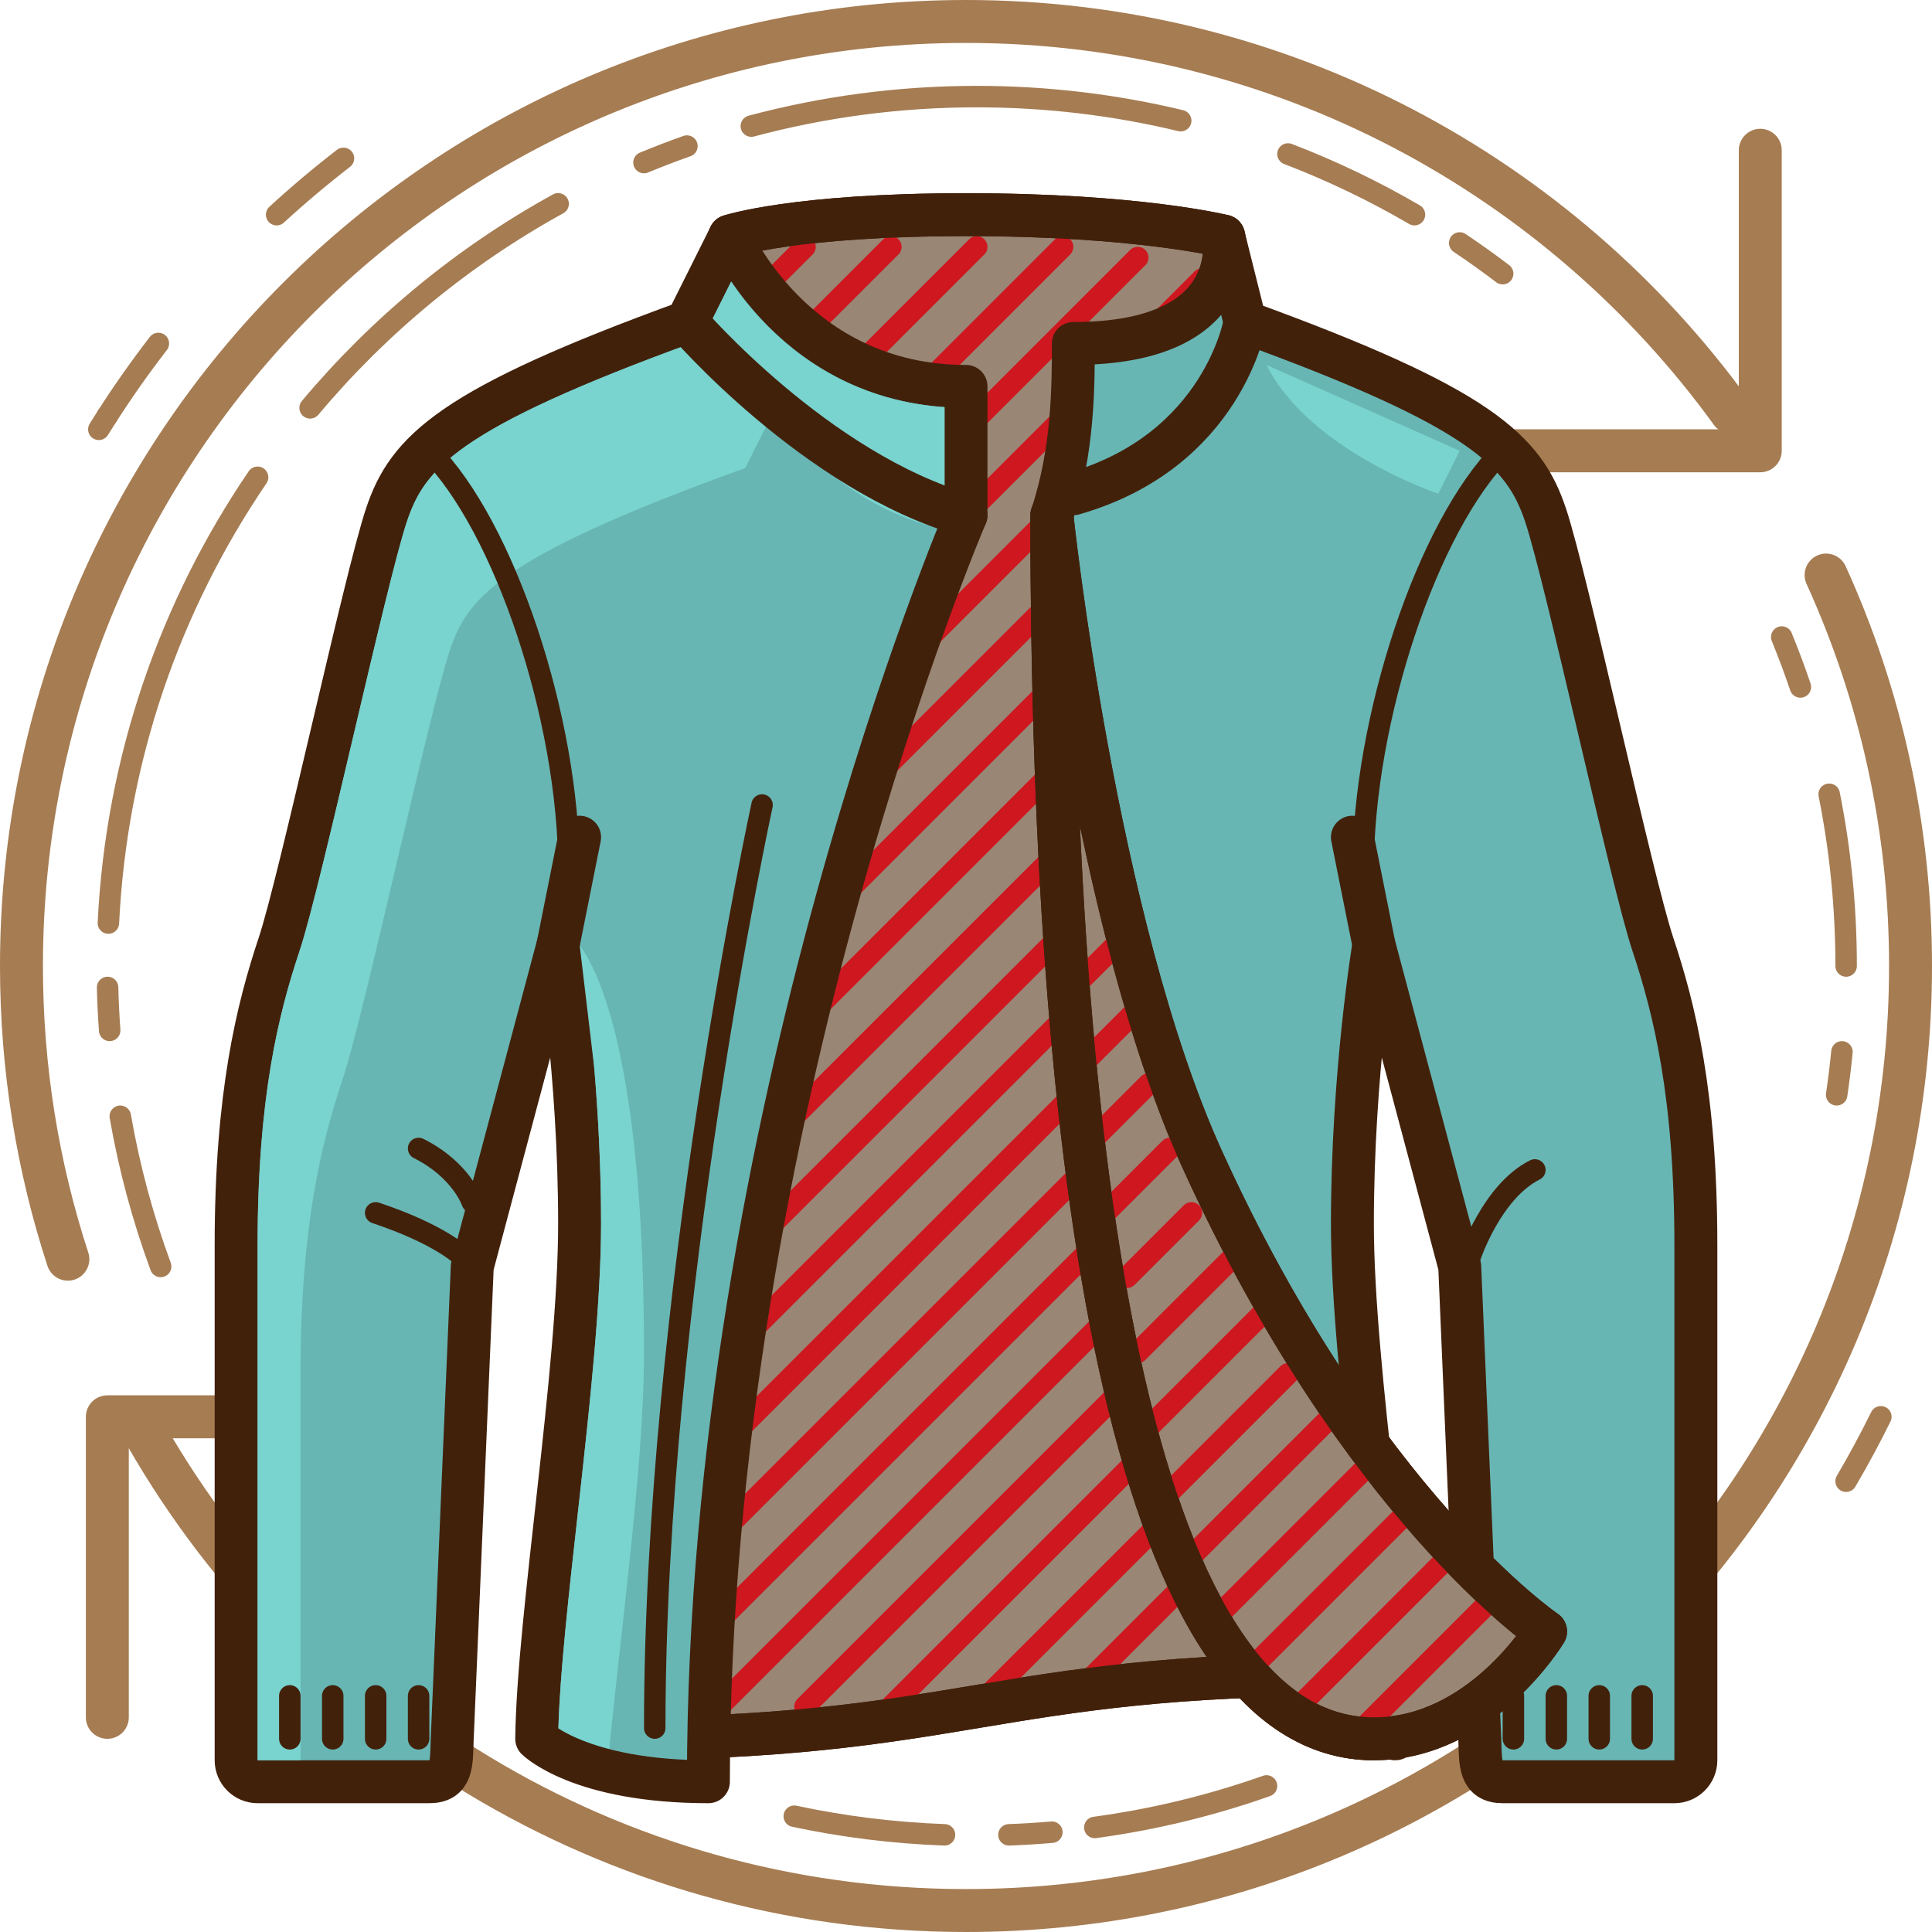
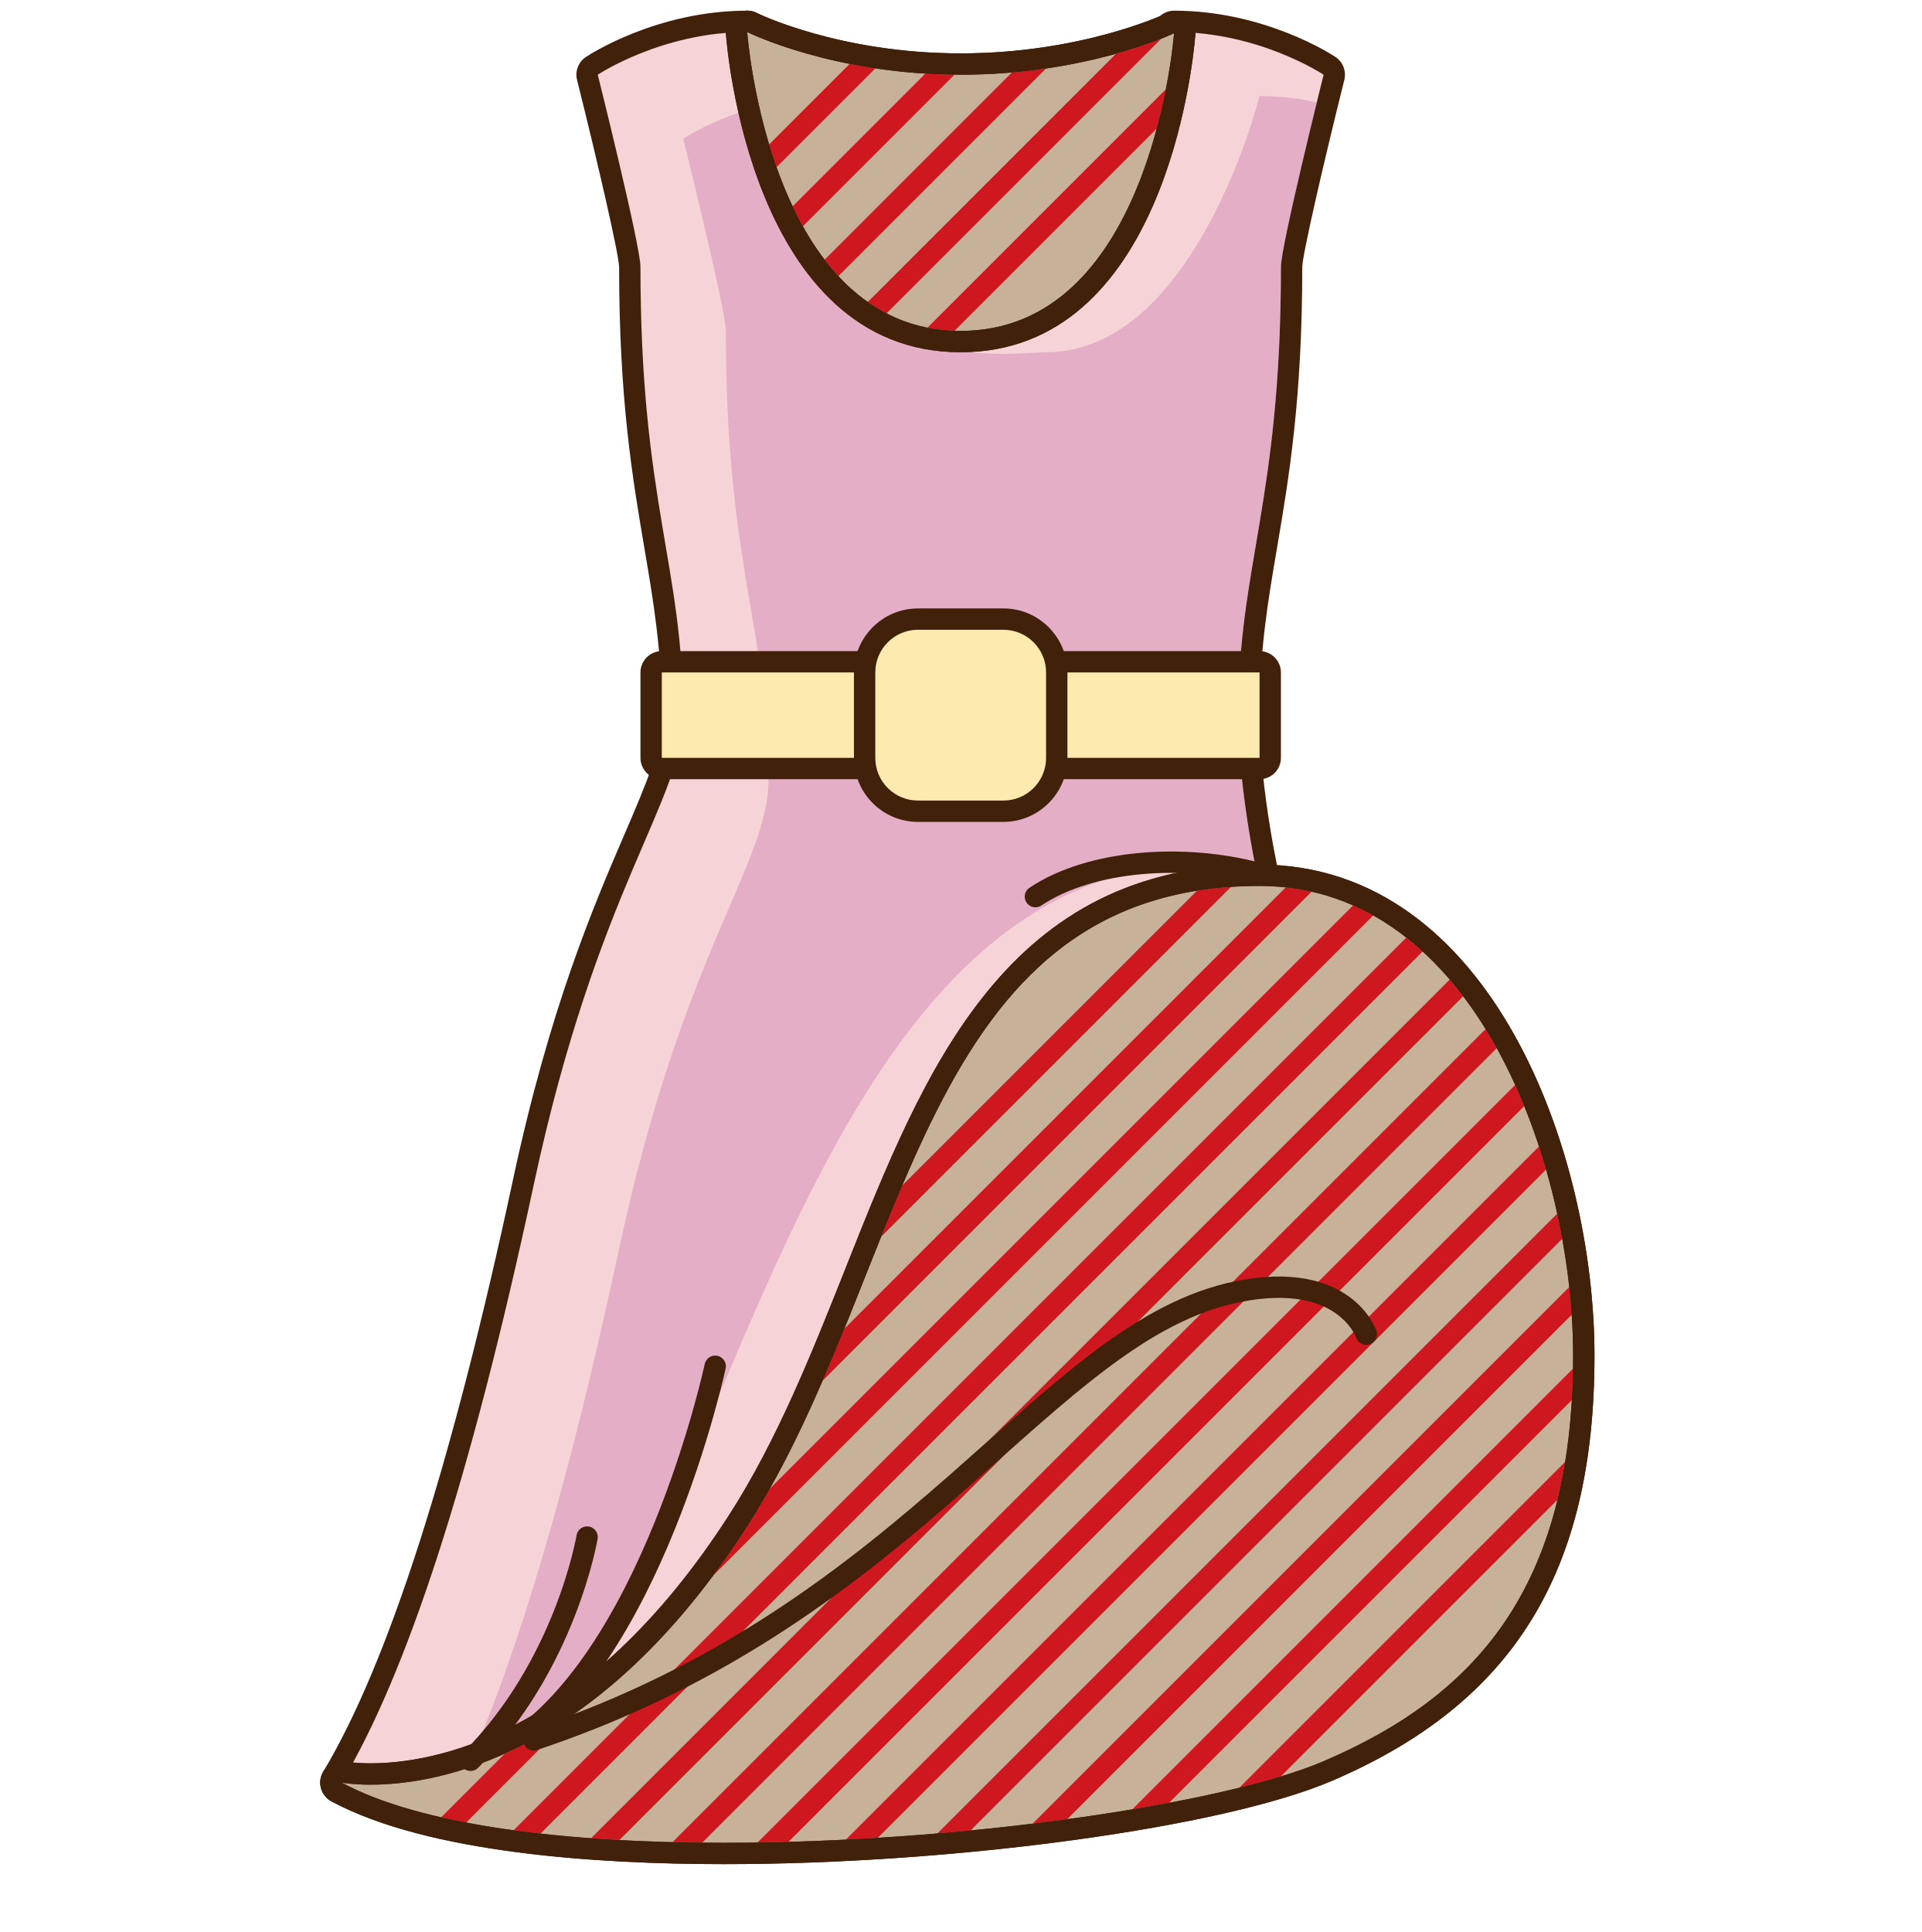
- <svg xmlns="http://www.w3.org/2000/svg" version="1.1" x="0px" y="0px" viewBox="0 0 90 90" style="enable-background:new 0 0 90 90;" xml:space="preserve">
-   <g id="icon_x5F_010">
-     <rect style="display:none;fill:#F2F2F2;" width="90" height="90" />
-     <g>
-       <path style="fill:none;stroke:#A67C52;stroke-width:2;stroke-linecap:round;stroke-linejoin:round;stroke-miterlimit:10;" d="    M6.454,66.235C13.947,79.808,28.4,89,45,89c24.301,0,44-19.699,44-44c0-6.496-1.408-12.662-3.934-18.212" />
-       <path style="fill:none;stroke:#A67C52;stroke-width:2;stroke-linecap:round;stroke-linejoin:round;stroke-miterlimit:10;" d="    M80.651,19.207C72.656,8.175,59.666,1,45,1C20.699,1,1,20.699,1,45c0,4.768,0.758,9.359,2.161,13.658" />
-       <polyline style="fill:none;stroke:#A67C52;stroke-width:2;stroke-linecap:round;stroke-linejoin:round;stroke-miterlimit:10;" points="    82,7 82,21 68,21   " />
-       <polyline style="fill:none;stroke:#A67C52;stroke-width:2;stroke-linecap:round;stroke-linejoin:round;stroke-miterlimit:10;" points="    5,80 5,66 19,66   " />
-       <path style="fill:none;stroke:#A67C52;stroke-linecap:round;stroke-linejoin:round;stroke-miterlimit:10;" d="M5.603,52    c0.42,2.412,1.054,4.751,1.881,6.997" />
-       <path style="fill:none;stroke:#A67C52;stroke-linecap:round;stroke-linejoin:round;stroke-miterlimit:10;" d="M5.012,45.999    C5.028,46.671,5.061,47.338,5.109,48" />
-       <path style="fill:none;stroke:#A67C52;stroke-linecap:round;stroke-linejoin:round;stroke-miterlimit:10;" d="M12,22.234    C7.933,28.206,5.422,35.322,5.049,43" />
-       <path style="fill:none;stroke:#A67C52;stroke-linecap:round;stroke-linejoin:round;stroke-miterlimit:10;" d="M26,9.495    C21.58,11.928,17.664,15.161,14.446,19" />
-       <path style="fill:none;stroke:#A67C52;stroke-linecap:round;stroke-linejoin:round;stroke-miterlimit:10;" d="M32,6.805    c-0.675,0.239-1.342,0.495-2.001,0.768" />
-       <path style="fill:none;stroke:#A67C52;stroke-linecap:round;stroke-linejoin:round;stroke-miterlimit:10;" d="M55.002,5.621    C51.954,4.888,48.772,4.5,45.5,4.5c-3.631,0-7.151,0.478-10.5,1.374" />
-       <path style="fill:none;stroke:#A67C52;stroke-linecap:round;stroke-linejoin:round;stroke-miterlimit:10;" d="M65.891,10    c-1.873-1.094-3.843-2.041-5.892-2.827" />
-       <path style="fill:none;stroke:#A67C52;stroke-linecap:round;stroke-linejoin:round;stroke-miterlimit:10;" d="M70,12.748    c-0.652-0.496-1.32-0.973-2.002-1.43" />
-       <path style="fill:none;stroke:#A67C52;stroke-linecap:round;stroke-linejoin:round;stroke-miterlimit:10;" d="M83.869,32.001    c-0.266-0.787-0.556-1.562-0.869-2.326" />
-       <path style="fill:none;stroke:#A67C52;stroke-linecap:round;stroke-linejoin:round;stroke-miterlimit:10;" d="M86,45    c0-2.739-0.272-5.414-0.79-8" />
-       <path style="fill:none;stroke:#A67C52;stroke-linecap:round;stroke-linejoin:round;stroke-miterlimit:10;" d="M85.559,51    c0.098-0.662,0.18-1.328,0.246-2" />
-       <path style="fill:none;stroke:#A67C52;stroke-linecap:round;stroke-linejoin:round;stroke-miterlimit:10;" d="M51,85.13    c2.765-0.375,5.441-1.03,8-1.934" />
-       <path style="fill:none;stroke:#A67C52;stroke-linecap:round;stroke-linejoin:round;stroke-miterlimit:10;" d="M47,85.473    c0.671-0.024,1.338-0.065,2-0.122" />
-       <path style="fill:none;stroke:#A67C52;stroke-linecap:round;stroke-linejoin:round;stroke-miterlimit:10;" d="M37,84.607    c2.268,0.484,4.607,0.779,6.999,0.866" />
-       <path style="fill:none;stroke:#A67C52;stroke-linecap:round;stroke-linejoin:round;stroke-miterlimit:10;" d="M7.377,16    C6.538,17.087,5.744,18.212,5,19.372" />
-       <path style="fill:none;stroke:#A67C52;stroke-linecap:round;stroke-linejoin:round;stroke-miterlimit:10;" d="M16,7.377    c-1.075,0.83-2.114,1.705-3.113,2.623" />
-       <path style="fill:none;stroke:#A67C52;stroke-linecap:round;stroke-linejoin:round;stroke-miterlimit:10;" d="M85.999,69    c0.574-0.978,1.114-1.979,1.618-3.001" />
-       <path style="fill:none;stroke:#A67C52;stroke-linecap:round;stroke-linejoin:round;stroke-miterlimit:10;" d="M5,19.372    C4.866,19.58,4.734,19.79,4.604,20" />
-     </g>
-     <g>
-       <path style="fill:#998675;stroke:#42210B;stroke-width:2;stroke-linecap:round;stroke-linejoin:round;stroke-miterlimit:10;" d="    M34,11c0,0,3-1,11-1s12,1,12,1l1,5l2,28c0,0,3,22,3,34c-17,0-18,3-35,3c0-8,2-37,2-37l2-28L34,11z" />
-       <g>
-         <line style="fill:none;stroke:#CE171F;stroke-linecap:round;stroke-linejoin:round;stroke-miterlimit:10;" x1="33" y1="80" x2="57.5" y2="55.5" />
-         <line style="fill:none;stroke:#CE171F;stroke-linecap:round;stroke-linejoin:round;stroke-miterlimit:10;" x1="33" y1="76" x2="57.5" y2="51.5" />
-         <line style="fill:none;stroke:#CE171F;stroke-linecap:round;stroke-linejoin:round;stroke-miterlimit:10;" x1="33" y1="72" x2="57.5" y2="47.5" />
-         <line style="fill:none;stroke:#CE171F;stroke-linecap:round;stroke-linejoin:round;stroke-miterlimit:10;" x1="33" y1="68" x2="57.5" y2="43.5" />
-         <line style="fill:none;stroke:#CE171F;stroke-linecap:round;stroke-linejoin:round;stroke-miterlimit:10;" x1="33" y1="64" x2="57.5" y2="39.5" />
-         <line style="fill:none;stroke:#CE171F;stroke-linecap:round;stroke-linejoin:round;stroke-miterlimit:10;" x1="33" y1="60" x2="57.5" y2="35.5" />
-         <line style="fill:none;stroke:#CE171F;stroke-linecap:round;stroke-linejoin:round;stroke-miterlimit:10;" x1="33" y1="56" x2="57.5" y2="31.5" />
-         <line style="fill:none;stroke:#CE171F;stroke-linecap:round;stroke-linejoin:round;stroke-miterlimit:10;" x1="33" y1="52" x2="57.5" y2="27.5" />
-         <line style="fill:none;stroke:#CE171F;stroke-linecap:round;stroke-linejoin:round;stroke-miterlimit:10;" x1="33" y1="48" x2="57.5" y2="23.5" />
-         <line style="fill:none;stroke:#CE171F;stroke-linecap:round;stroke-linejoin:round;stroke-miterlimit:10;" x1="33" y1="44" x2="57.5" y2="19.5" />
-         <line style="fill:none;stroke:#CE171F;stroke-linecap:round;stroke-linejoin:round;stroke-miterlimit:10;" x1="33" y1="40" x2="57.5" y2="15.5" />
-         <line style="fill:none;stroke:#CE171F;stroke-linecap:round;stroke-linejoin:round;stroke-miterlimit:10;" x1="33" y1="36" x2="56" y2="13" />
-         <line style="fill:none;stroke:#CE171F;stroke-linecap:round;stroke-linejoin:round;stroke-miterlimit:10;" x1="45" y1="20" x2="53" y2="12" />
-         <line style="fill:none;stroke:#CE171F;stroke-linecap:round;stroke-linejoin:round;stroke-miterlimit:10;" x1="42" y1="19" x2="49.5" y2="11.5" />
-         <line style="fill:none;stroke:#CE171F;stroke-linecap:round;stroke-linejoin:round;stroke-miterlimit:10;" x1="39.5" y1="17.5" x2="45.5" y2="11.5" />
-         <line style="fill:none;stroke:#CE171F;stroke-linecap:round;stroke-linejoin:round;stroke-miterlimit:10;" x1="37.5" y1="15.5" x2="41.5" y2="11.5" />
-         <line style="fill:none;stroke:#CE171F;stroke-linecap:round;stroke-linejoin:round;stroke-miterlimit:10;" x1="35.5" y1="13.5" x2="37.5" y2="11.5" />
-         <line style="fill:none;stroke:#CE171F;stroke-linecap:round;stroke-linejoin:round;stroke-miterlimit:10;" x1="37.5" y1="79.5" x2="55" y2="62" />
-         <line style="fill:none;stroke:#CE171F;stroke-linecap:round;stroke-linejoin:round;stroke-miterlimit:10;" x1="41.5" y1="79.5" x2="54.5" y2="66.5" />
-         <line style="fill:none;stroke:#CE171F;stroke-linecap:round;stroke-linejoin:round;stroke-miterlimit:10;" x1="45.5" y1="79.5" x2="55.5" y2="69.5" />
-         <line style="fill:none;stroke:#CE171F;stroke-linecap:round;stroke-linejoin:round;stroke-miterlimit:10;" x1="50.5" y1="78.5" x2="56.5" y2="72.5" />
-       </g>
-       <path style="fill:none;stroke:#42210B;stroke-width:2;stroke-linecap:round;stroke-linejoin:round;stroke-miterlimit:10;" d="    M34,11c0,0,3-1,11-1s12,1,12,1l1,5l2,28c0,0,3,22,3,34c-17,0-18,3-35,3c0-8,2-37,2-37l2-28L34,11z" />
-       <path style="fill:#67B6B4;stroke:#42210B;stroke-width:2;stroke-linecap:round;stroke-linejoin:round;stroke-miterlimit:10;" d="    M64,81c-13,0-15-36.7-15-57c1-3,1-6.039,1-8c8,0,7-5,7-5l1,4c11,4,13,6,14,9s4,17,5,20s2,7,2,14v24c0,0.552-0.448,1-1,1h-8    c-1.079,0-1.029-0.855-1.064-1.933L68,59l-4-15c0,0-1,6-1,13c0,6.882,1.933,18.344,1.998,24C64.998,81,65,81,64,81z" />
-       <path style="fill:#67B6B4;stroke:#42210B;stroke-width:2;stroke-linecap:round;stroke-linejoin:round;stroke-miterlimit:10;" d="    M45,24v-6c-8,0-11-7-11-7l-2,4c-11,4-13,6-14,9s-4,17-5,20s-2,7-2,14v24c0,0.552,0.448,1,1,1h8c1.079,0,1.029-0.855,1.064-1.933    L22,59l4-15c0,0,1,6,1,13c0,6.882-1.933,18.344-1.998,24c0,0,1.998,2,7.998,2C33,52,45,24,45,24z" />
-       <g>
-         <path style="fill:#79D3CE;" d="M14,64c0-6.907,0.985-10.793,1.949-13.684c0.514-1.543,1.491-5.693,2.525-10.087     c0.978-4.157,1.989-8.456,2.475-9.913c0.803-2.41,2.169-4.295,13.393-8.376l0.375-0.136l1.342-2.685     c1.211,1.796,3.621,4.469,7.619,5.475c0.144-0.36,0.254-0.63,0.322-0.794v-4.833c-5.419-0.373-8.512-3.727-9.941-5.847     l-1.342,2.685l-0.375,0.136c-11.224,4.081-12.59,5.966-13.393,8.376c-0.486,1.457-1.497,5.755-2.475,9.913     c-1.034,4.394-2.011,8.544-2.525,10.087C12.985,47.207,12,51.093,12,58v24h2V64z" />
-         <path style="fill:#79D3CE;" d="M28.907,76.58C29.444,71.751,30,66.759,30,63c0-16-2.958-18.751-3-19l0.686,5.773     C27.861,51.862,28,54.352,28,57c0,3.759-0.556,8.751-1.093,13.58c-0.422,3.791-0.822,7.384-0.895,9.931     c0.382,0.244,1.147,0.638,2.371,0.96C28.535,79.928,28.718,78.277,28.907,76.58z" />
-         <path style="fill:#79D3CE;" d="M59,17l9,4l-1,2C67,23,61,21,59,17z" />
-       </g>
-       <g>
-         <path style="fill:none;stroke:#42210B;stroke-linecap:round;stroke-linejoin:round;stroke-miterlimit:10;" d="M20,21     c3.5,3.5,6.5,12.5,6.5,19.5" />
-         <path style="fill:none;stroke:#42210B;stroke-linecap:round;stroke-linejoin:round;stroke-miterlimit:10;" d="M21.5,58.5     c0,0-1-1-4-2" />
-         <path style="fill:none;stroke:#42210B;stroke-linecap:round;stroke-linejoin:round;stroke-miterlimit:10;" d="M19.5,53.5     c2,1,2.5,2.5,2.5,2.5" />
-         <path style="fill:none;stroke:#42210B;stroke-linecap:round;stroke-linejoin:round;stroke-miterlimit:10;" d="M70,21     c-3.5,3.5-6.5,12.5-6.5,19.5" />
-         <path style="fill:none;stroke:#42210B;stroke-linecap:round;stroke-linejoin:round;stroke-miterlimit:10;" d="M68.5,58.5     c0,0,1-3,3-4" />
-         <line style="fill:none;stroke:#42210B;stroke-width:2;stroke-linecap:round;stroke-linejoin:round;stroke-miterlimit:10;" x1="26" y1="44" x2="27" y2="39" />
-         <path style="fill:none;stroke:#42210B;stroke-width:2;stroke-linecap:round;stroke-linejoin:round;stroke-miterlimit:10;" d="     M32,15c0,0,6,7,13,9" />
-         <line style="fill:none;stroke:#42210B;stroke-width:2;stroke-linecap:round;stroke-linejoin:round;stroke-miterlimit:10;" x1="64" y1="44" x2="63" y2="39" />
-         <path style="fill:none;stroke:#42210B;stroke-width:2;stroke-linecap:round;stroke-linejoin:round;stroke-miterlimit:10;" d="     M58,15c0,0-1,6-8,8" />
-       </g>
-       <path style="fill:#998675;stroke:#42210B;stroke-width:2;stroke-linecap:round;stroke-linejoin:round;stroke-miterlimit:10;" d="    M49,24c0,32,4,57,15,57c5,0,8-5,8-5s-8.667-5.868-16-22C51,43,49,24,49,24z" />
-       <path style="fill:none;stroke:#42210B;stroke-linecap:round;stroke-linejoin:round;stroke-miterlimit:10;" d="M30.5,80.5    c0-20,5-43,5-43" />
-       <g>
-         <line style="fill:none;stroke:#42210B;stroke-linecap:round;stroke-linejoin:round;stroke-miterlimit:10;" x1="13.5" y1="79" x2="13.5" y2="81" />
-         <line style="fill:none;stroke:#42210B;stroke-linecap:round;stroke-linejoin:round;stroke-miterlimit:10;" x1="15.5" y1="79" x2="15.5" y2="81" />
-         <line style="fill:none;stroke:#42210B;stroke-linecap:round;stroke-linejoin:round;stroke-miterlimit:10;" x1="17.5" y1="79" x2="17.5" y2="81" />
-         <line style="fill:none;stroke:#42210B;stroke-linecap:round;stroke-linejoin:round;stroke-miterlimit:10;" x1="19.5" y1="79" x2="19.5" y2="81" />
-       </g>
-       <g>
-         <line style="fill:none;stroke:#42210B;stroke-linecap:round;stroke-linejoin:round;stroke-miterlimit:10;" x1="70.5" y1="79" x2="70.5" y2="81" />
-         <line style="fill:none;stroke:#42210B;stroke-linecap:round;stroke-linejoin:round;stroke-miterlimit:10;" x1="72.5" y1="79" x2="72.5" y2="81" />
-         <line style="fill:none;stroke:#42210B;stroke-linecap:round;stroke-linejoin:round;stroke-miterlimit:10;" x1="74.5" y1="79" x2="74.5" y2="81" />
-         <line style="fill:none;stroke:#42210B;stroke-linecap:round;stroke-linejoin:round;stroke-miterlimit:10;" x1="76.5" y1="79" x2="76.5" y2="81" />
-       </g>
-       <g>
-         <line style="fill:none;stroke:#CE171F;stroke-linecap:round;stroke-linejoin:round;stroke-miterlimit:10;" x1="53.5" y1="66.5" x2="59" y2="61" />
-         <line style="fill:none;stroke:#CE171F;stroke-linecap:round;stroke-linejoin:round;stroke-miterlimit:10;" x1="53" y1="63" x2="57.5" y2="58.5" />
-         <line style="fill:none;stroke:#CE171F;stroke-linecap:round;stroke-linejoin:round;stroke-miterlimit:10;" x1="52.5" y1="59.5" x2="55.5" y2="56.5" />
-         <line style="fill:none;stroke:#CE171F;stroke-linecap:round;stroke-linejoin:round;stroke-miterlimit:10;" x1="51.5" y1="56.5" x2="54.5" y2="53.5" />
-         <line style="fill:none;stroke:#CE171F;stroke-linecap:round;stroke-linejoin:round;stroke-miterlimit:10;" x1="50.5" y1="53.5" x2="53.5" y2="50.5" />
-         <line style="fill:none;stroke:#CE171F;stroke-linecap:round;stroke-linejoin:round;stroke-miterlimit:10;" x1="50.5" y1="49.5" x2="53.5" y2="46.5" />
-         <line style="fill:none;stroke:#CE171F;stroke-linecap:round;stroke-linejoin:round;stroke-miterlimit:10;" x1="50.5" y1="45.5" x2="52.5" y2="43.5" />
-         <line style="fill:none;stroke:#CE171F;stroke-linecap:round;stroke-linejoin:round;stroke-miterlimit:10;" x1="54.5" y1="69.5" x2="60" y2="64" />
-         <line style="fill:none;stroke:#CE171F;stroke-linecap:round;stroke-linejoin:round;stroke-miterlimit:10;" x1="55.5" y1="72.5" x2="62.5" y2="65.5" />
-         <line style="fill:none;stroke:#CE171F;stroke-linecap:round;stroke-linejoin:round;stroke-miterlimit:10;" x1="56.5" y1="75.5" x2="63.5" y2="68.5" />
-         <line style="fill:none;stroke:#CE171F;stroke-linecap:round;stroke-linejoin:round;stroke-miterlimit:10;" x1="58.5" y1="77.5" x2="65.5" y2="70.5" />
-         <line style="fill:none;stroke:#CE171F;stroke-linecap:round;stroke-linejoin:round;stroke-miterlimit:10;" x1="60.5" y1="79.5" x2="67.5" y2="72.5" />
-         <line style="fill:none;stroke:#CE171F;stroke-linecap:round;stroke-linejoin:round;stroke-miterlimit:10;" x1="63.5" y1="80.5" x2="69.5" y2="74.5" />
-       </g>
-       <path style="fill:none;stroke:#42210B;stroke-width:2;stroke-linecap:round;stroke-linejoin:round;stroke-miterlimit:10;" d="    M49,24c0,32,4,57,15,57c5,0,8-5,8-5s-8.667-5.868-16-22C51,43,49,24,49,24z" />
-     </g>
+ <svg xmlns="http://www.w3.org/2000/svg" xmlns:xlink="http://www.w3.org/1999/xlink" version="1.1" id="platie_x5F_005" x="0px" y="0px" viewBox="0 0 90 90.5" style="enable-background:new 0 0 90 90.5;" xml:space="preserve">
+   <rect y="0.5" style="fill:none;" width="90" height="90" />
+   <path style="fill:#E4AEC6;" d="M59,41.5c-16,0-16.314,18.045-24,30c-9,14-19,12-19,12c3-5,6-14,9-28s7-18,7-22c0-7-2-10-2-21  c0-1-2-9-2-9s3-2,7-2c0,0,1,14,10,14s10-14,10-14c4,0,7,2,7,2s-2,8-2,9c0,11-2,14-2,21C58,37.216,59,41.5,59,41.5z" />
+   <g>
+     <path style="fill:#F6D3D7;" d="M49,16.5c7,0,10-12,10-12c0.961,0,1.863,0.117,2.681,0.293C61.872,4.013,62,3.5,62,3.5s-3-2-7-2   c0,0-1,14-10,14c-0.874,0-1.67-0.135-2.4-0.373C44.071,17.07,48,16.5,49,16.5z" />
+     <path style="fill:#F6D3D7;" d="M29,58.5c3-14,7-18,7-22c0-7-2-10-2-21c0-1-2-9-2-9s1.399-0.931,3.559-1.523   C35.108,2.981,35,1.5,35,1.5c-4,0-7,2-7,2s2,8,2,9c0,11,2,14,2,21c0,4-4,8-7,22s-6,23-9,28c0,0,2.388,0.472,5.877-0.67   C24.251,77.518,26.626,69.58,29,58.5z" />
  </g>
-   <g id="Layer_1">
- </g>
+   <path style="fill:#F6D3D7;" d="M23,81.5c2.175-1.776,6-1,12-10c7.739-11.608,7.997-30.325,23.143-30.969C36,38.5,34,78.5,23,81.5z" />
+   <g>
+     <path style="fill:#42210B;" d="M55,1.5c4,0,7,2,7,2s-2,8-2,9c0,11-2,14-2,21c0,3.716,1,8,1,8c-16,0-16.314,18.045-24,30   c-7,10.889-14.605,12.099-17.639,12.099C16.494,83.599,16,83.5,16,83.5c3-5,6-14,9-28s7-18,7-22c0-7-2-10-2-21c0-1-2-9-2-9s3-2,7-2   c0,0,1,14,10,14S55,1.5,55,1.5 M55,0.5c-0.524,0-0.959,0.405-0.997,0.928C53.993,1.559,52.961,14.5,45,14.5   c-7.977,0-8.993-12.941-9.003-13.071C35.96,0.905,35.525,0.5,35,0.5c-4.254,0-7.422,2.079-7.555,2.168   c-0.352,0.234-0.518,0.665-0.415,1.075c0.957,3.826,1.955,8.149,1.97,8.761c0,6.2,0.628,9.898,1.182,13.16   C30.621,28.247,31,30.478,31,33.5c0,1.514-0.692,3.124-1.74,5.561c-1.48,3.441-3.507,8.155-5.237,16.229   c-2.852,13.311-5.84,22.629-8.88,27.695c-0.167,0.279-0.189,0.622-0.057,0.919s0.4,0.512,0.718,0.576   c0.06,0.012,0.618,0.118,1.557,0.118c3.129,0,11.194-1.224,18.48-12.558c2.357-3.667,4.024-7.863,5.636-11.92   C45.233,50.666,48.477,42.5,59,42.5c0.305,0,0.594-0.139,0.783-0.378c0.19-0.239,0.26-0.552,0.191-0.849   C59.964,41.231,59,37.053,59,33.5c0-3.022,0.379-5.253,0.818-7.837C60.372,22.401,61,18.703,61,12.5   c0.015-0.608,1.014-4.931,1.97-8.757c0.102-0.41-0.064-0.84-0.415-1.075C62.422,2.579,59.254,0.5,55,0.5L55,0.5z" />
+   </g>
+   <g>
+     <path style="fill:#C7B299;" d="M45,16C35.642,16,34.543,2.126,34.501,1.536c-0.013-0.179,0.072-0.351,0.221-0.451   C34.806,1.029,34.902,1,35,1c0.076,0,0.152,0.018,0.224,0.053C35.263,1.072,39.201,3,45,3c5.581,0,9.369-1.701,9.783-1.895   c0.067-0.032,0.14-0.047,0.212-0.047c0.101,0,0.2,0.03,0.285,0.089c0.146,0.102,0.228,0.274,0.213,0.452   C55.445,2.187,54.197,16,45,16z" />
+     <path style="fill:#42210B;" d="M35,1.5c0,0,4,2,10,2c5.727,0,9.649-1.78,9.995-1.943C54.917,2.491,53.677,15.5,45,15.5   C36,15.5,35,1.5,35,1.5 M35,0.5c-0.195,0-0.388,0.057-0.556,0.169c-0.299,0.2-0.467,0.544-0.442,0.903   C34.046,2.181,35.182,16.5,45,16.5c9.479,0,10.865-13.338,10.992-14.859c0.03-0.356-0.133-0.7-0.426-0.904   c-0.17-0.119-0.37-0.179-0.571-0.179c-0.144,0-0.289,0.031-0.425,0.095C54.41,0.728,50.569,2.5,45,2.5   c-5.698,0-9.515-1.875-9.553-1.894C35.306,0.535,35.153,0.5,35,0.5L35,0.5z" />
+   </g>
+   <g>
+     <path style="fill:#FCEAAE;" d="M31,36c-0.276,0-0.5-0.224-0.5-0.5v-4c0-0.276,0.224-0.5,0.5-0.5h28c0.276,0,0.5,0.224,0.5,0.5v4   c0,0.276-0.224,0.5-0.5,0.5H31z" />
+     <path style="fill:#42210B;" d="M59,31.5v4H31v-4H59 M59,30.5H31c-0.552,0-1,0.448-1,1v4c0,0.552,0.448,1,1,1h28   c0.552,0,1-0.448,1-1v-4C60,30.948,59.552,30.5,59,30.5L59,30.5z" />
+   </g>
+   <path style="fill:none;stroke:#42210B;stroke-linecap:round;stroke-linejoin:round;stroke-miterlimit:10;" d="M33.5,64  c0,0-3,14-10,18" />
+   <g>
+     <path style="fill:#FCEAAE;" d="M43,38c-1.379,0-2.5-1.122-2.5-2.5v-4c0-1.378,1.121-2.5,2.5-2.5h4c1.379,0,2.5,1.122,2.5,2.5v4   c0,1.378-1.121,2.5-2.5,2.5H43z" />
+     <path style="fill:#42210B;" d="M47,29.5c1.105,0,2,0.895,2,2v4c0,1.105-0.895,2-2,2h-4c-1.105,0-2-0.895-2-2v-4   c0-1.105,0.895-2,2-2H47 M47,28.5h-4c-1.654,0-3,1.346-3,3v4c0,1.654,1.346,3,3,3h4c1.654,0,3-1.346,3-3v-4   C50,29.846,48.654,28.5,47,28.5L47,28.5z" />
+   </g>
+   <g>
+     <path style="fill:#C7B299;" d="M33.916,86.822c-5.84,0-13.73-0.5-18.153-2.881c-0.218-0.117-0.316-0.376-0.233-0.608   C15.602,83.13,15.793,83,16.001,83c0.031,0,0.063,0.003,0.096,0.009c0.005,0.001,0.467,0.089,1.264,0.089   c2.884,0,10.332-1.156,17.219-11.869c2.279-3.544,3.919-7.671,5.504-11.663C43.876,50.019,47.459,41,59,41   c10.476,0,15.188,13.157,15.188,22.5c0,9.904-3.698,15.906-11.99,19.459C57.229,85.089,44.542,86.822,33.916,86.822   C33.916,86.822,33.916,86.822,33.916,86.822z" />
+     <path style="fill:#42210B;" d="M59,41.5c10.086,0,14.687,13,14.687,22c0,11-4.687,16-11.687,19   c-4.699,2.014-16.982,3.822-28.085,3.822c-7.325,0-14.137-0.787-17.915-2.822c0,0,0.494,0.099,1.361,0.099   C20.395,83.599,28,82.389,35,71.5C42.686,59.545,43,41.5,59,41.5 M59,40.5c-11.88,0-15.694,9.599-19.382,18.882   c-1.577,3.969-3.207,8.073-5.46,11.577c-6.753,10.505-13.997,11.64-16.798,11.64c-0.738,0-1.165-0.079-1.169-0.08   c-0.063-0.012-0.126-0.018-0.187-0.018c-0.417,0-0.8,0.261-0.944,0.665c-0.165,0.465,0.032,0.98,0.466,1.214   c4.515,2.431,12.492,2.941,18.39,2.941c10.863,0,23.372-1.714,28.478-3.903c8.502-3.644,12.294-9.787,12.294-19.919   C74.687,53.95,69.82,40.5,59,40.5L59,40.5z" />
+   </g>
+   <path style="fill:none;stroke:#42210B;stroke-linecap:round;stroke-linejoin:round;stroke-miterlimit:10;" d="M22.041,82.455  C26.5,78,27.5,72,27.5,72" />
+   <path style="fill:none;stroke:#42210B;stroke-linecap:round;stroke-linejoin:round;stroke-miterlimit:10;" d="M58.869,40.892  C55.5,40,51.131,40.246,48.5,42" />
+   <g>
+     <defs>
+       <path id="SVGID_1_" d="M35,1.5c0,0,4,2,10,2c5.727,0,9.649-1.78,9.995-1.943C54.917,2.491,53.677,15.5,45,15.5    C36,15.5,35,1.5,35,1.5z M59,41.5c-16,0-16.314,18.045-24,30c-9,14-19,12-19,12c9.505,5.118,38.201,2.343,46-1    c7-3,11.687-8,11.687-19C73.687,54.5,69.086,41.5,59,41.5z" />
+     </defs>
+     <clipPath id="SVGID_2_">
+       <use xlink:href="#SVGID_1_" style="overflow:visible;" />
+     </clipPath>
+     <line style="clip-path:url(#SVGID_2_);fill:none;stroke:#CE171F;stroke-linecap:round;stroke-linejoin:round;stroke-miterlimit:10;" x1="18" y1="88.5" x2="66" y2="40.5" />
+     <line style="clip-path:url(#SVGID_2_);fill:none;stroke:#CE171F;stroke-linecap:round;stroke-linejoin:round;stroke-miterlimit:10;" x1="22" y1="88.5" x2="68" y2="42.5" />
+     <line style="clip-path:url(#SVGID_2_);fill:none;stroke:#CE171F;stroke-linecap:round;stroke-linejoin:round;stroke-miterlimit:10;" x1="26" y1="88.5" x2="70" y2="44.5" />
+     <line style="clip-path:url(#SVGID_2_);fill:none;stroke:#CE171F;stroke-linecap:round;stroke-linejoin:round;stroke-miterlimit:10;" x1="30" y1="88.5" x2="72" y2="46.5" />
+     <line style="clip-path:url(#SVGID_2_);fill:none;stroke:#CE171F;stroke-linecap:round;stroke-linejoin:round;stroke-miterlimit:10;" x1="34" y1="88.5" x2="73" y2="49.5" />
+     <line style="clip-path:url(#SVGID_2_);fill:none;stroke:#CE171F;stroke-linecap:round;stroke-linejoin:round;stroke-miterlimit:10;" x1="38" y1="88.5" x2="74" y2="52.5" />
+     <line style="clip-path:url(#SVGID_2_);fill:none;stroke:#CE171F;stroke-linecap:round;stroke-linejoin:round;stroke-miterlimit:10;" x1="42" y1="88.5" x2="75" y2="55.5" />
+     <line style="clip-path:url(#SVGID_2_);fill:none;stroke:#CE171F;stroke-linecap:round;stroke-linejoin:round;stroke-miterlimit:10;" x1="46" y1="88.5" x2="75" y2="59.5" />
+     <line style="clip-path:url(#SVGID_2_);fill:none;stroke:#CE171F;stroke-linecap:round;stroke-linejoin:round;stroke-miterlimit:10;" x1="50" y1="88.5" x2="75" y2="63.5" />
+     <line style="clip-path:url(#SVGID_2_);fill:none;stroke:#CE171F;stroke-linecap:round;stroke-linejoin:round;stroke-miterlimit:10;" x1="54" y1="88.5" x2="75" y2="67.5" />
+     <line style="clip-path:url(#SVGID_2_);fill:none;stroke:#CE171F;stroke-linecap:round;stroke-linejoin:round;stroke-miterlimit:10;" x1="42" y1="17.5" x2="55" y2="4.5" />
+     <line style="clip-path:url(#SVGID_2_);fill:none;stroke:#CE171F;stroke-linecap:round;stroke-linejoin:round;stroke-miterlimit:10;" x1="36" y1="62.5" x2="59" y2="39.5" />
+     <line style="clip-path:url(#SVGID_2_);fill:none;stroke:#CE171F;stroke-linecap:round;stroke-linejoin:round;stroke-miterlimit:10;" x1="36" y1="66.5" x2="63.5" y2="39" />
+     <line style="clip-path:url(#SVGID_2_);fill:none;stroke:#CE171F;stroke-linecap:round;stroke-linejoin:round;stroke-miterlimit:10;" x1="35" y1="8.5" x2="43" y2="0.5" />
+     <line style="clip-path:url(#SVGID_2_);fill:none;stroke:#CE171F;stroke-linecap:round;stroke-linejoin:round;stroke-miterlimit:10;" x1="35" y1="12.5" x2="47" y2="0.5" />
+     <line style="clip-path:url(#SVGID_2_);fill:none;stroke:#CE171F;stroke-linecap:round;stroke-linejoin:round;stroke-miterlimit:10;" x1="36" y1="15.5" x2="51" y2="0.5" />
+     <line style="clip-path:url(#SVGID_2_);fill:none;stroke:#CE171F;stroke-linecap:round;stroke-linejoin:round;stroke-miterlimit:10;" x1="38" y1="17.5" x2="55" y2="0.5" />
+   </g>
+   <g>
+     <path style="fill:#42210B;" d="M35,1.5c0,0,4,2,10,2c5.727,0,9.649-1.78,9.995-1.943C54.917,2.491,53.677,15.5,45,15.5   C36,15.5,35,1.5,35,1.5 M35,0.5c-0.195,0-0.388,0.057-0.556,0.169c-0.299,0.2-0.467,0.544-0.442,0.903   C34.046,2.181,35.182,16.5,45,16.5c9.479,0,10.865-13.338,10.992-14.859c0.03-0.356-0.133-0.7-0.426-0.904   c-0.17-0.119-0.37-0.179-0.571-0.179c-0.144,0-0.289,0.031-0.425,0.095C54.41,0.728,50.569,2.5,45,2.5   c-5.698,0-9.515-1.875-9.553-1.894C35.306,0.535,35.153,0.5,35,0.5L35,0.5z" />
+   </g>
+   <g>
+     <path style="fill:#42210B;" d="M59,41.5c10.086,0,14.687,13,14.687,22c0,11-4.687,16-11.687,19   c-4.699,2.014-16.982,3.822-28.085,3.822c-7.325,0-14.137-0.787-17.915-2.822c0,0,0.494,0.099,1.361,0.099   C20.395,83.599,28,82.389,35,71.5C42.686,59.545,43,41.5,59,41.5 M59,40.5c-11.88,0-15.694,9.599-19.382,18.882   c-1.577,3.969-3.207,8.073-5.46,11.577c-6.753,10.505-13.997,11.64-16.798,11.64c-0.738,0-1.165-0.079-1.169-0.08   c-0.063-0.012-0.126-0.018-0.187-0.018c-0.417,0-0.8,0.261-0.944,0.665c-0.165,0.465,0.032,0.98,0.466,1.214   c4.515,2.431,12.492,2.941,18.39,2.941c10.863,0,23.372-1.714,28.478-3.903c8.502-3.644,12.294-9.787,12.294-19.919   C74.687,53.95,69.82,40.5,59,40.5L59,40.5z" />
+   </g>
+   <path style="fill:none;stroke:#42210B;stroke-linecap:round;stroke-linejoin:round;stroke-miterlimit:10;" d="M25,81.5  c18-6,23.959-19.192,33-21c5-1,6,2,6,2" />
</svg>
